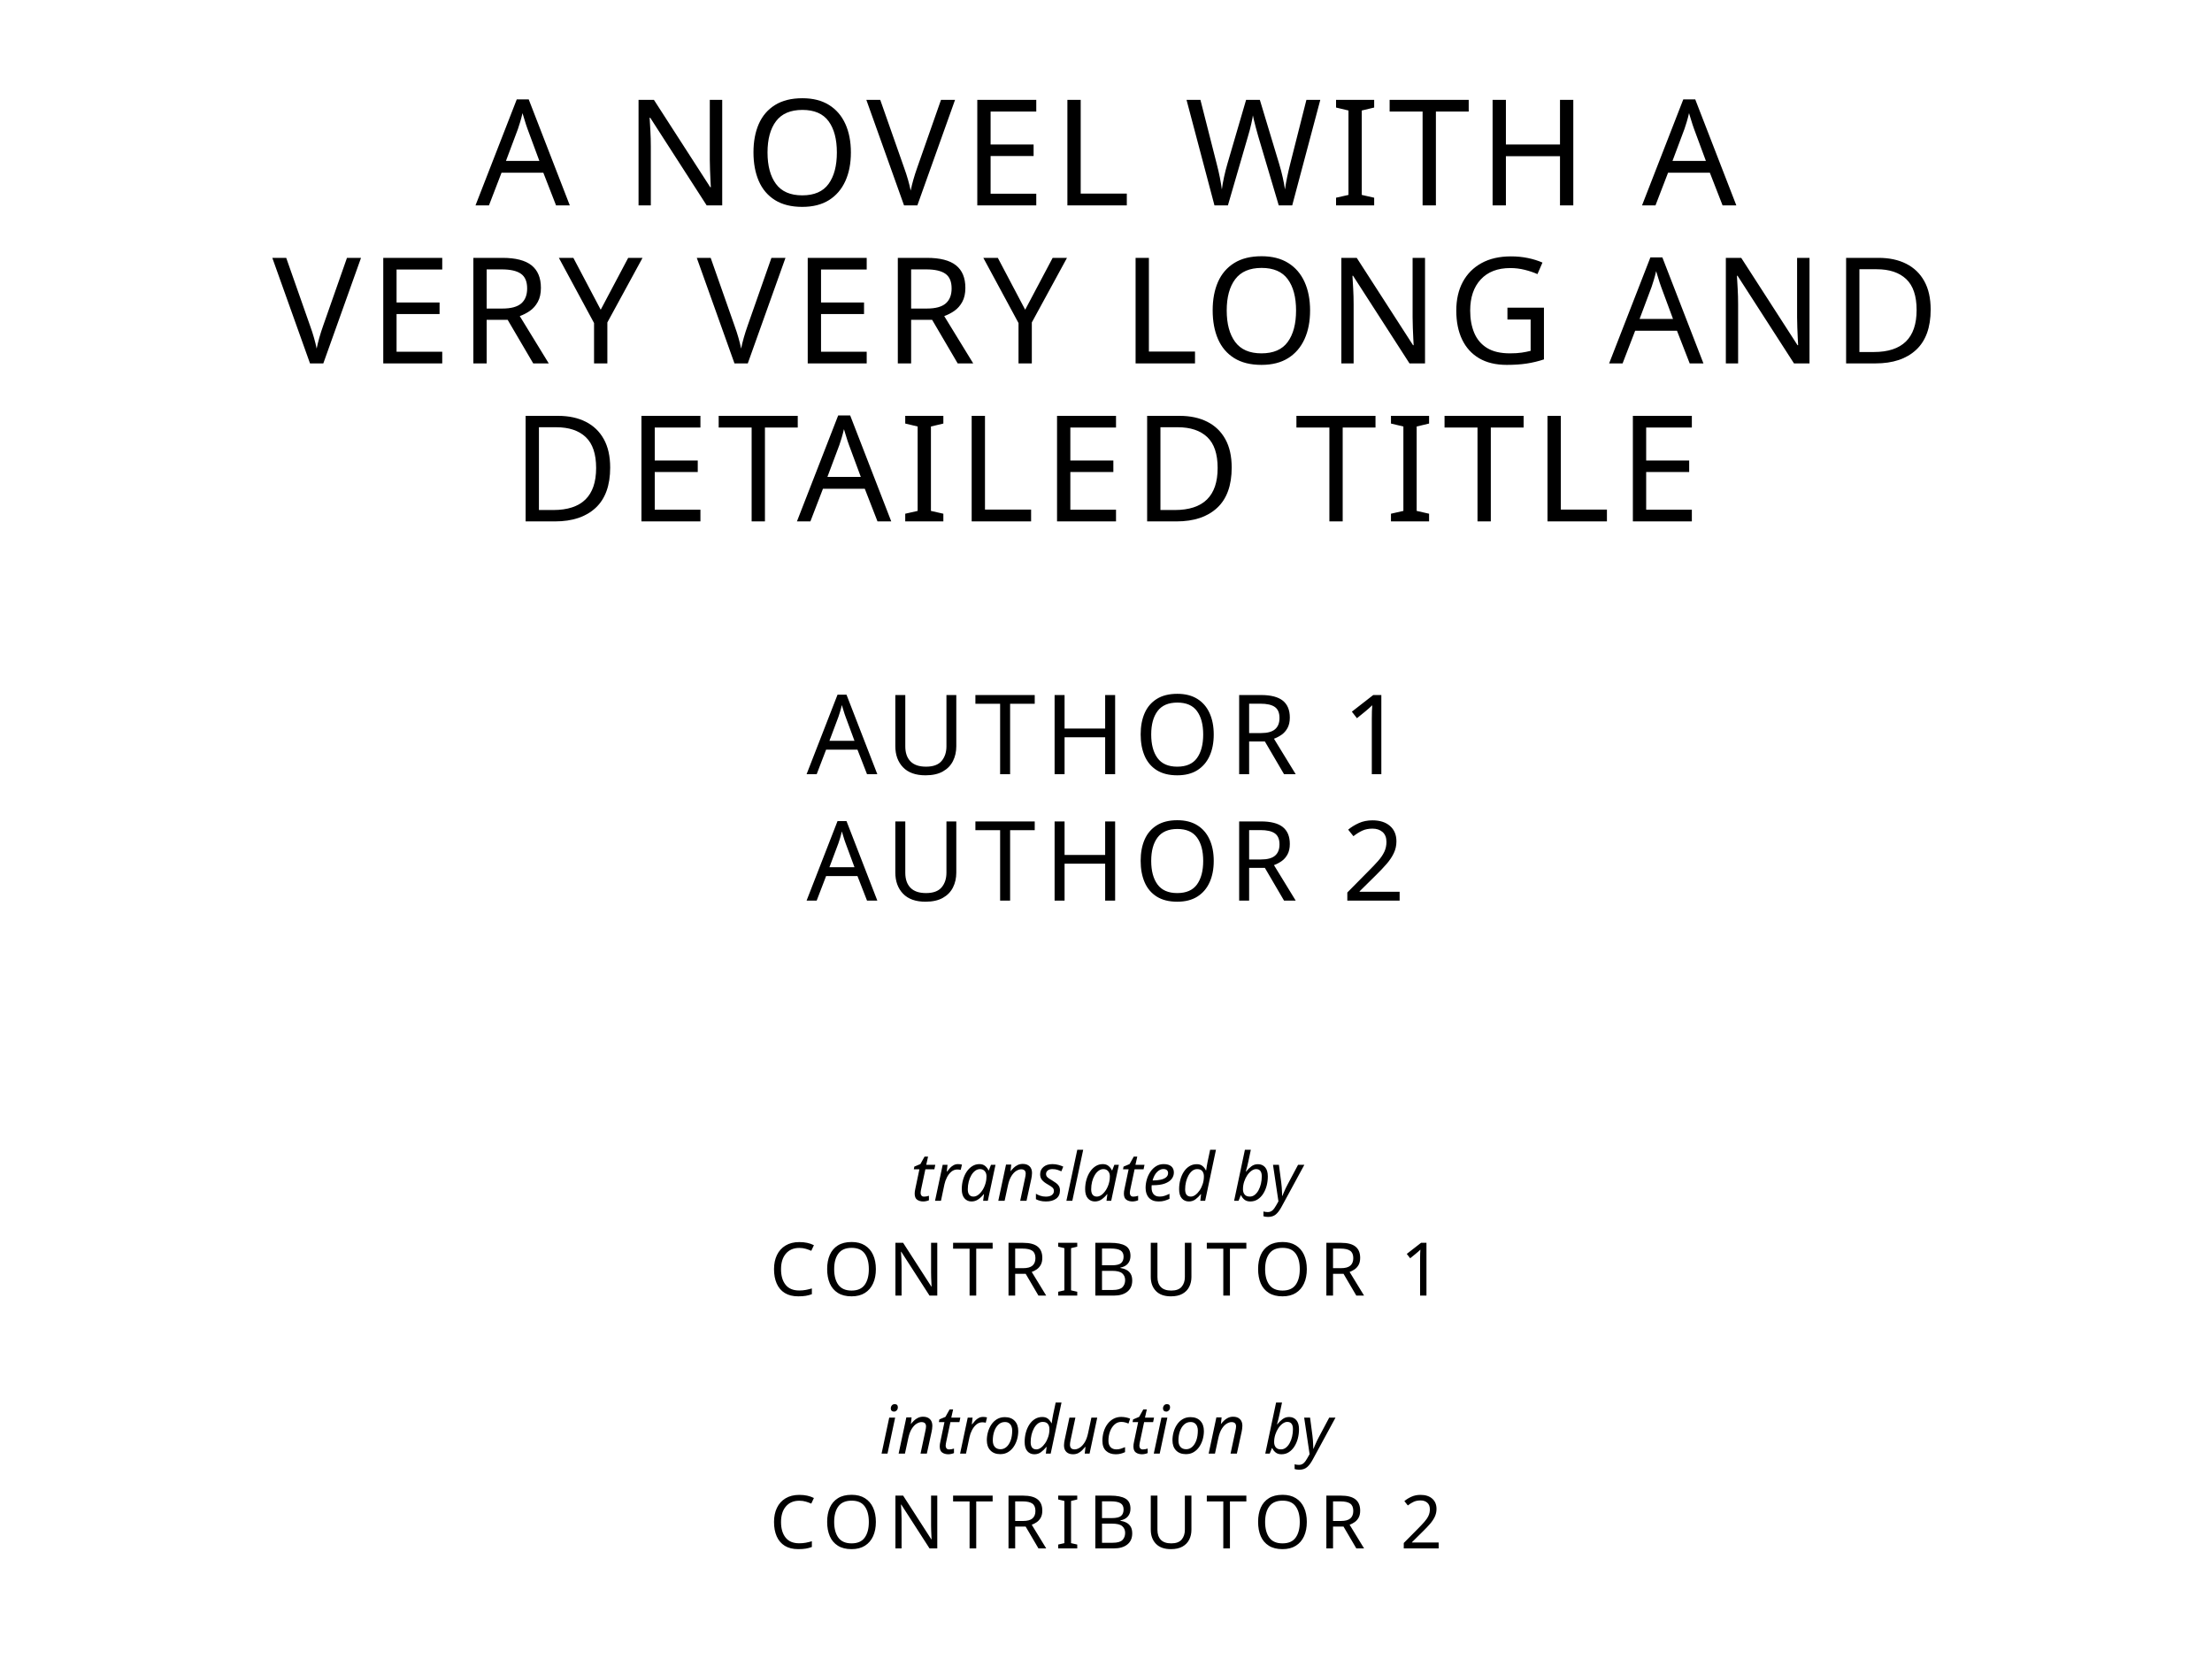
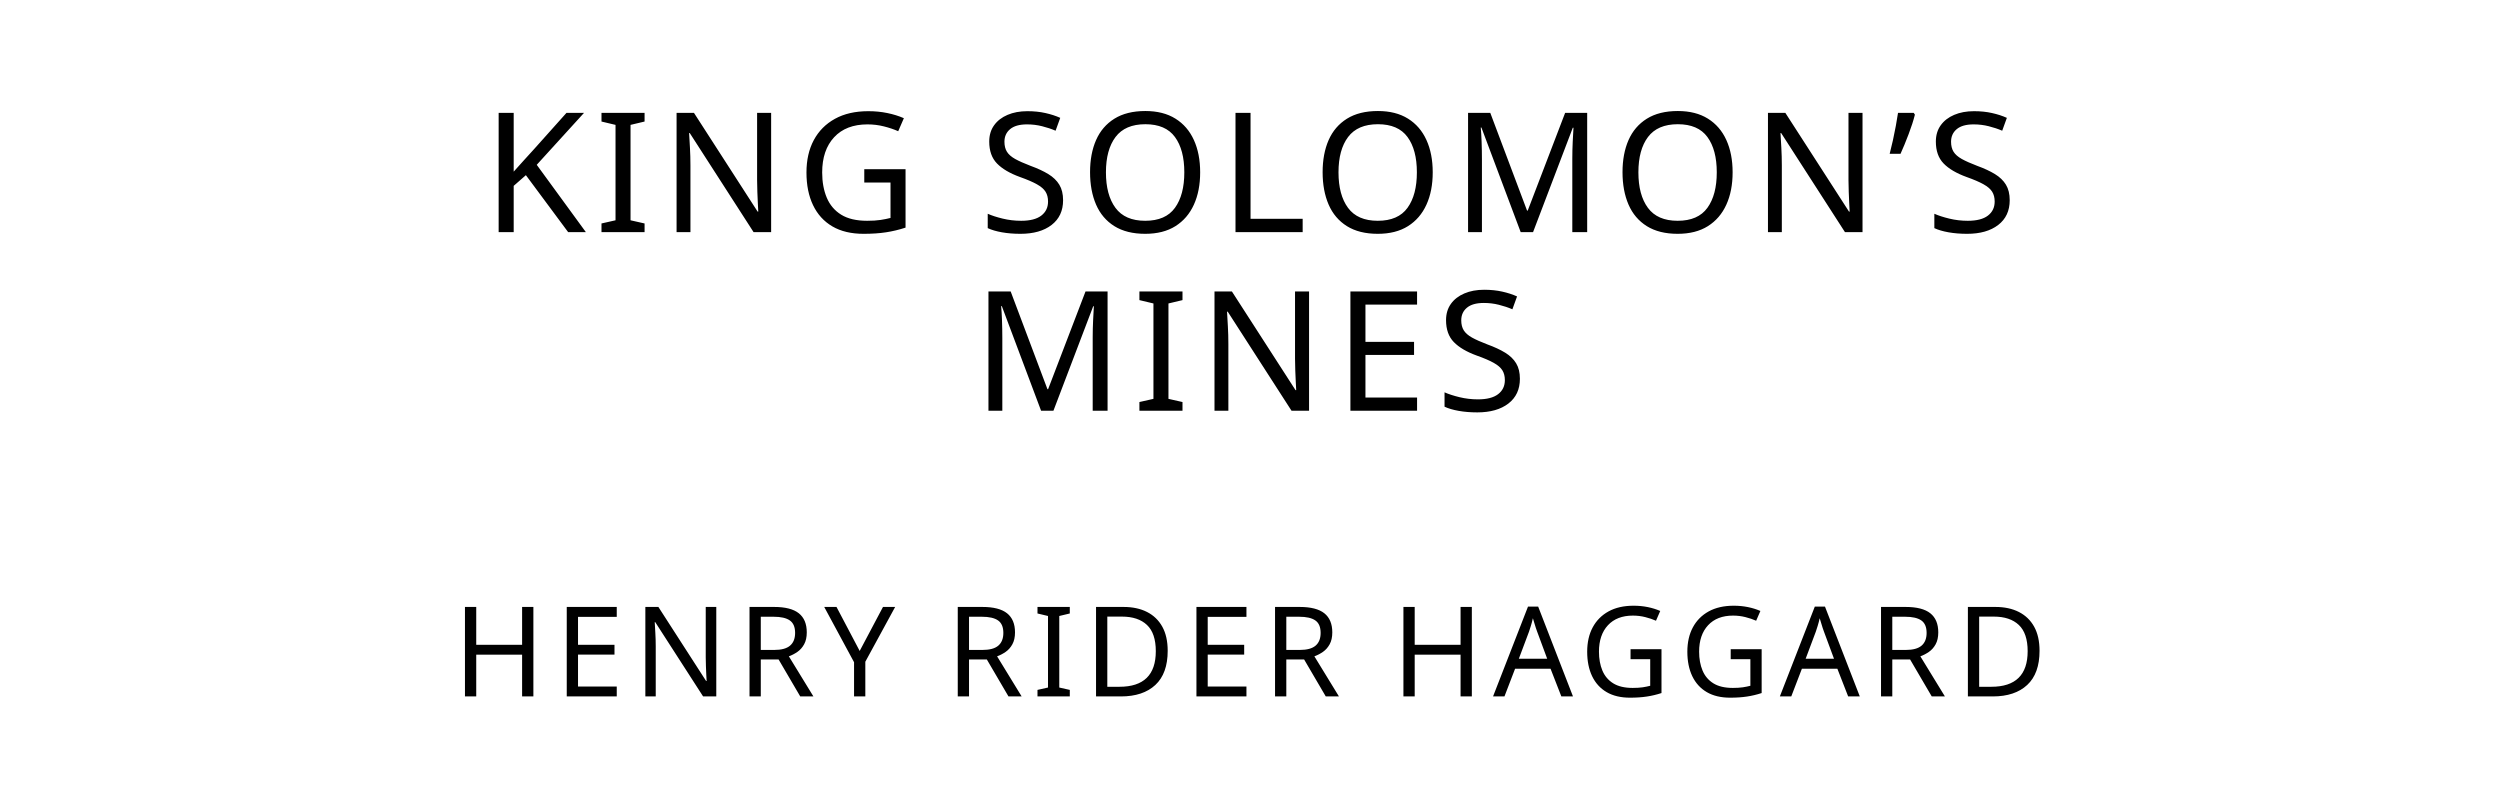
- <svg xmlns="http://www.w3.org/2000/svg" version="1.1" viewBox="0 0 1400 1050">
-   <text style="font-family:League Spartan;font-size:93.567px;letter-spacing:5px" text-anchor="middle" x="700" y="130">A NOVEL WITH A</text>
-   <text style="font-family:League Spartan;font-size:93.567px;letter-spacing:5px" text-anchor="middle" x="700" y="230">VERY VERY LONG AND</text>
-   <text style="font-family:League Spartan;font-size:93.567px;letter-spacing:5px" text-anchor="middle" x="700" y="330">DETAILED TITLE</text>
-   <text style="font-family:League Spartan;font-size:70.175px;letter-spacing:5px" text-anchor="middle" x="700" y="490">AUTHOR 1</text>
-   <text style="font-family:League Spartan;font-size:70.175px;letter-spacing:5px" text-anchor="middle" x="700" y="570">AUTHOR 2</text>
-   <text style="font-family:OFL Sorts Mill Goudy;font-size:42.508px;font-style:italic" text-anchor="middle" x="700" y="760">translated by</text>
-   <text style="font-family:League Spartan;font-size:46.784px;letter-spacing:5px" text-anchor="middle" x="700" y="820">CONTRIBUTOR 1</text>
-   <text style="font-family:OFL Sorts Mill Goudy;font-size:42.508px;font-style:italic" text-anchor="middle" x="700" y="920">introduction by</text>
-   <text style="font-family:League Spartan;font-size:46.784px;letter-spacing:5px" text-anchor="middle" x="700" y="980">CONTRIBUTOR 2</text>
+ <svg xmlns="http://www.w3.org/2000/svg" version="1.1" viewBox="0 0 1400 440">
+   <text style="font-family:League Spartan;font-size:93.567px;letter-spacing:5px" text-anchor="middle" x="700" y="130">KING SOLOMON’S</text>
+   <text style="font-family:League Spartan;font-size:93.567px;letter-spacing:5px" text-anchor="middle" x="700" y="230">MINES</text>
+   <text style="font-family:League Spartan;font-size:70.175px;letter-spacing:5px" text-anchor="middle" x="700" y="390">HENRY RIDER HAGGARD</text>
</svg>
